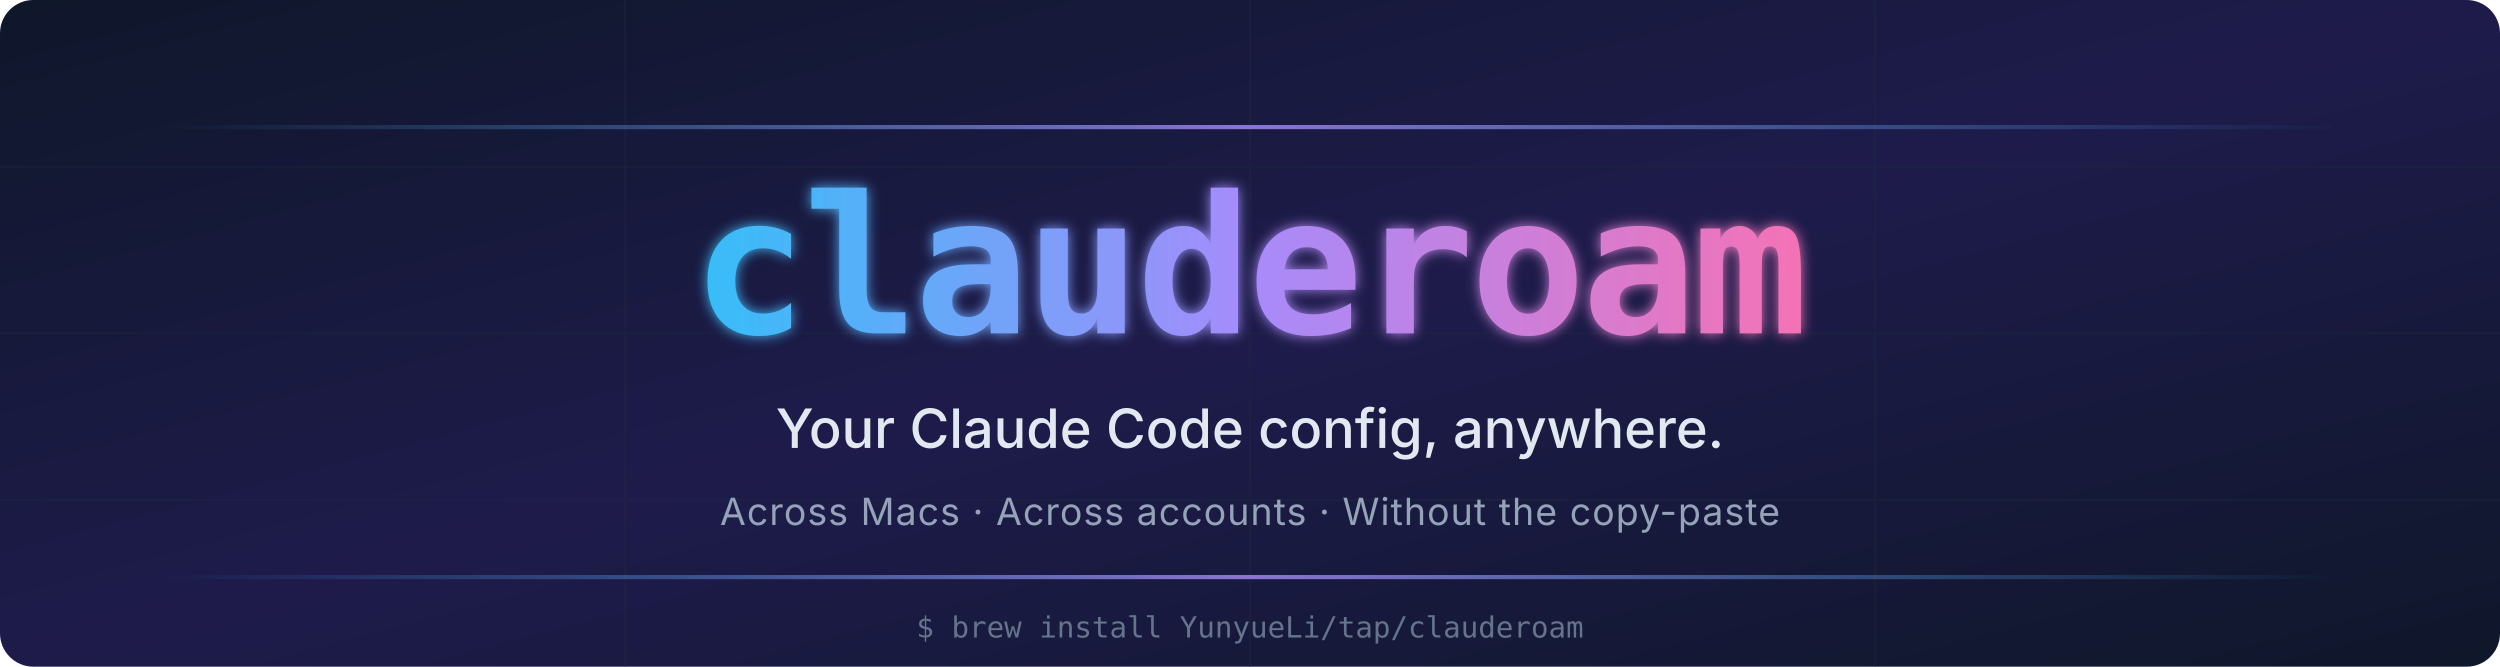
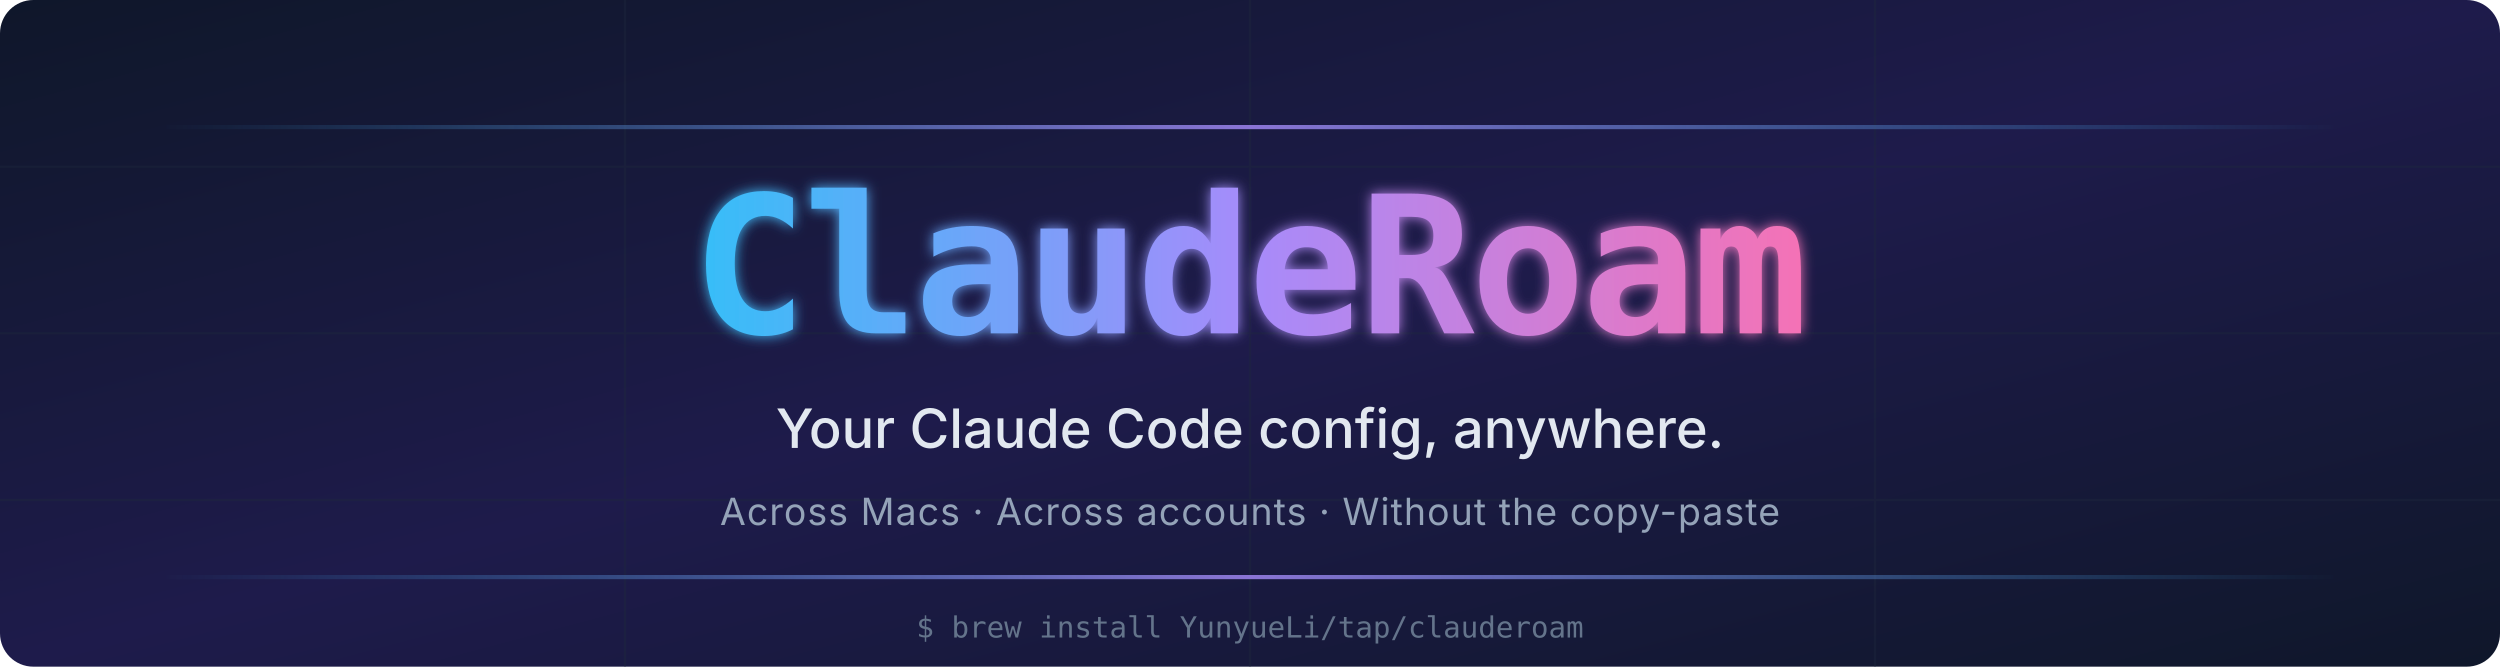
<svg xmlns="http://www.w3.org/2000/svg" viewBox="0 0 1200 320" width="1200" height="320">
  <defs>
    <linearGradient id="bg" x1="0%" y1="0%" x2="100%" y2="100%">
      <stop offset="0%" stop-color="#0f172a" />
      <stop offset="50%" stop-color="#1e1b4b" />
      <stop offset="100%" stop-color="#0f172a" />
    </linearGradient>
    <linearGradient id="title" x1="0%" y1="0%" x2="100%" y2="0%">
      <stop offset="0%" stop-color="#38bdf8" />
      <stop offset="50%" stop-color="#a78bfa" />
      <stop offset="100%" stop-color="#f472b6" />
    </linearGradient>
    <linearGradient id="accent" x1="0%" y1="0%" x2="100%" y2="0%">
      <stop offset="0%" stop-color="#38bdf8" stop-opacity="0" />
      <stop offset="50%" stop-color="#a78bfa" stop-opacity="0.8" />
      <stop offset="100%" stop-color="#38bdf8" stop-opacity="0" />
    </linearGradient>
    <filter id="glow" x="-10%" y="-10%" width="120%" height="120%">
      <feGaussianBlur stdDeviation="3" result="b" />
      <feMerge>
        <feMergeNode in="b" />
        <feMergeNode in="SourceGraphic" />
      </feMerge>
    </filter>
  </defs>
  <rect width="1200" height="320" fill="url(#bg)" rx="16" />
  <g stroke="#1e293b" stroke-width="1" opacity="0.4">
    <line x1="0" y1="80" x2="1200" y2="80" />
    <line x1="0" y1="160" x2="1200" y2="160" />
    <line x1="0" y1="240" x2="1200" y2="240" />
    <line x1="300" y1="0" x2="300" y2="320" />
    <line x1="600" y1="0" x2="600" y2="320" />
    <line x1="900" y1="0" x2="900" y2="320" />
  </g>
  <rect x="80" y="60" width="1040" height="2" fill="url(#accent)" />
-   <text x="600" y="160" font-family="'SF Mono', 'JetBrains Mono', Menlo, monospace" font-size="92" font-weight="800" fill="url(#title)" text-anchor="middle" letter-spacing="-2" filter="url(#glow)">clauderoam</text>
+   <text x="600" y="160" font-family="'SF Mono', 'JetBrains Mono', Menlo, monospace" font-size="92" font-weight="800" fill="url(#title)" text-anchor="middle" letter-spacing="-2" filter="url(#glow)">ClaudeRoam</text>
  <text x="600" y="215" font-family="-apple-system, system-ui, sans-serif" font-size="26" font-weight="500" fill="#e2e8f0" text-anchor="middle">
    Your Claude Code config, anywhere.
  </text>
  <text x="600" y="252" font-family="-apple-system, system-ui, sans-serif" font-size="18" fill="#94a3b8" text-anchor="middle" letter-spacing="0.5">
    Across Macs  ·  Across accounts  ·  Without the copy-paste
  </text>
  <rect x="80" y="276" width="1040" height="2" fill="url(#accent)" />
  <text x="600" y="306" font-family="'SF Mono', 'JetBrains Mono', Menlo, monospace" font-size="14" fill="#64748b" text-anchor="middle">
    $ brew install YunyueLi/tap/clauderoam
  </text>
</svg>
